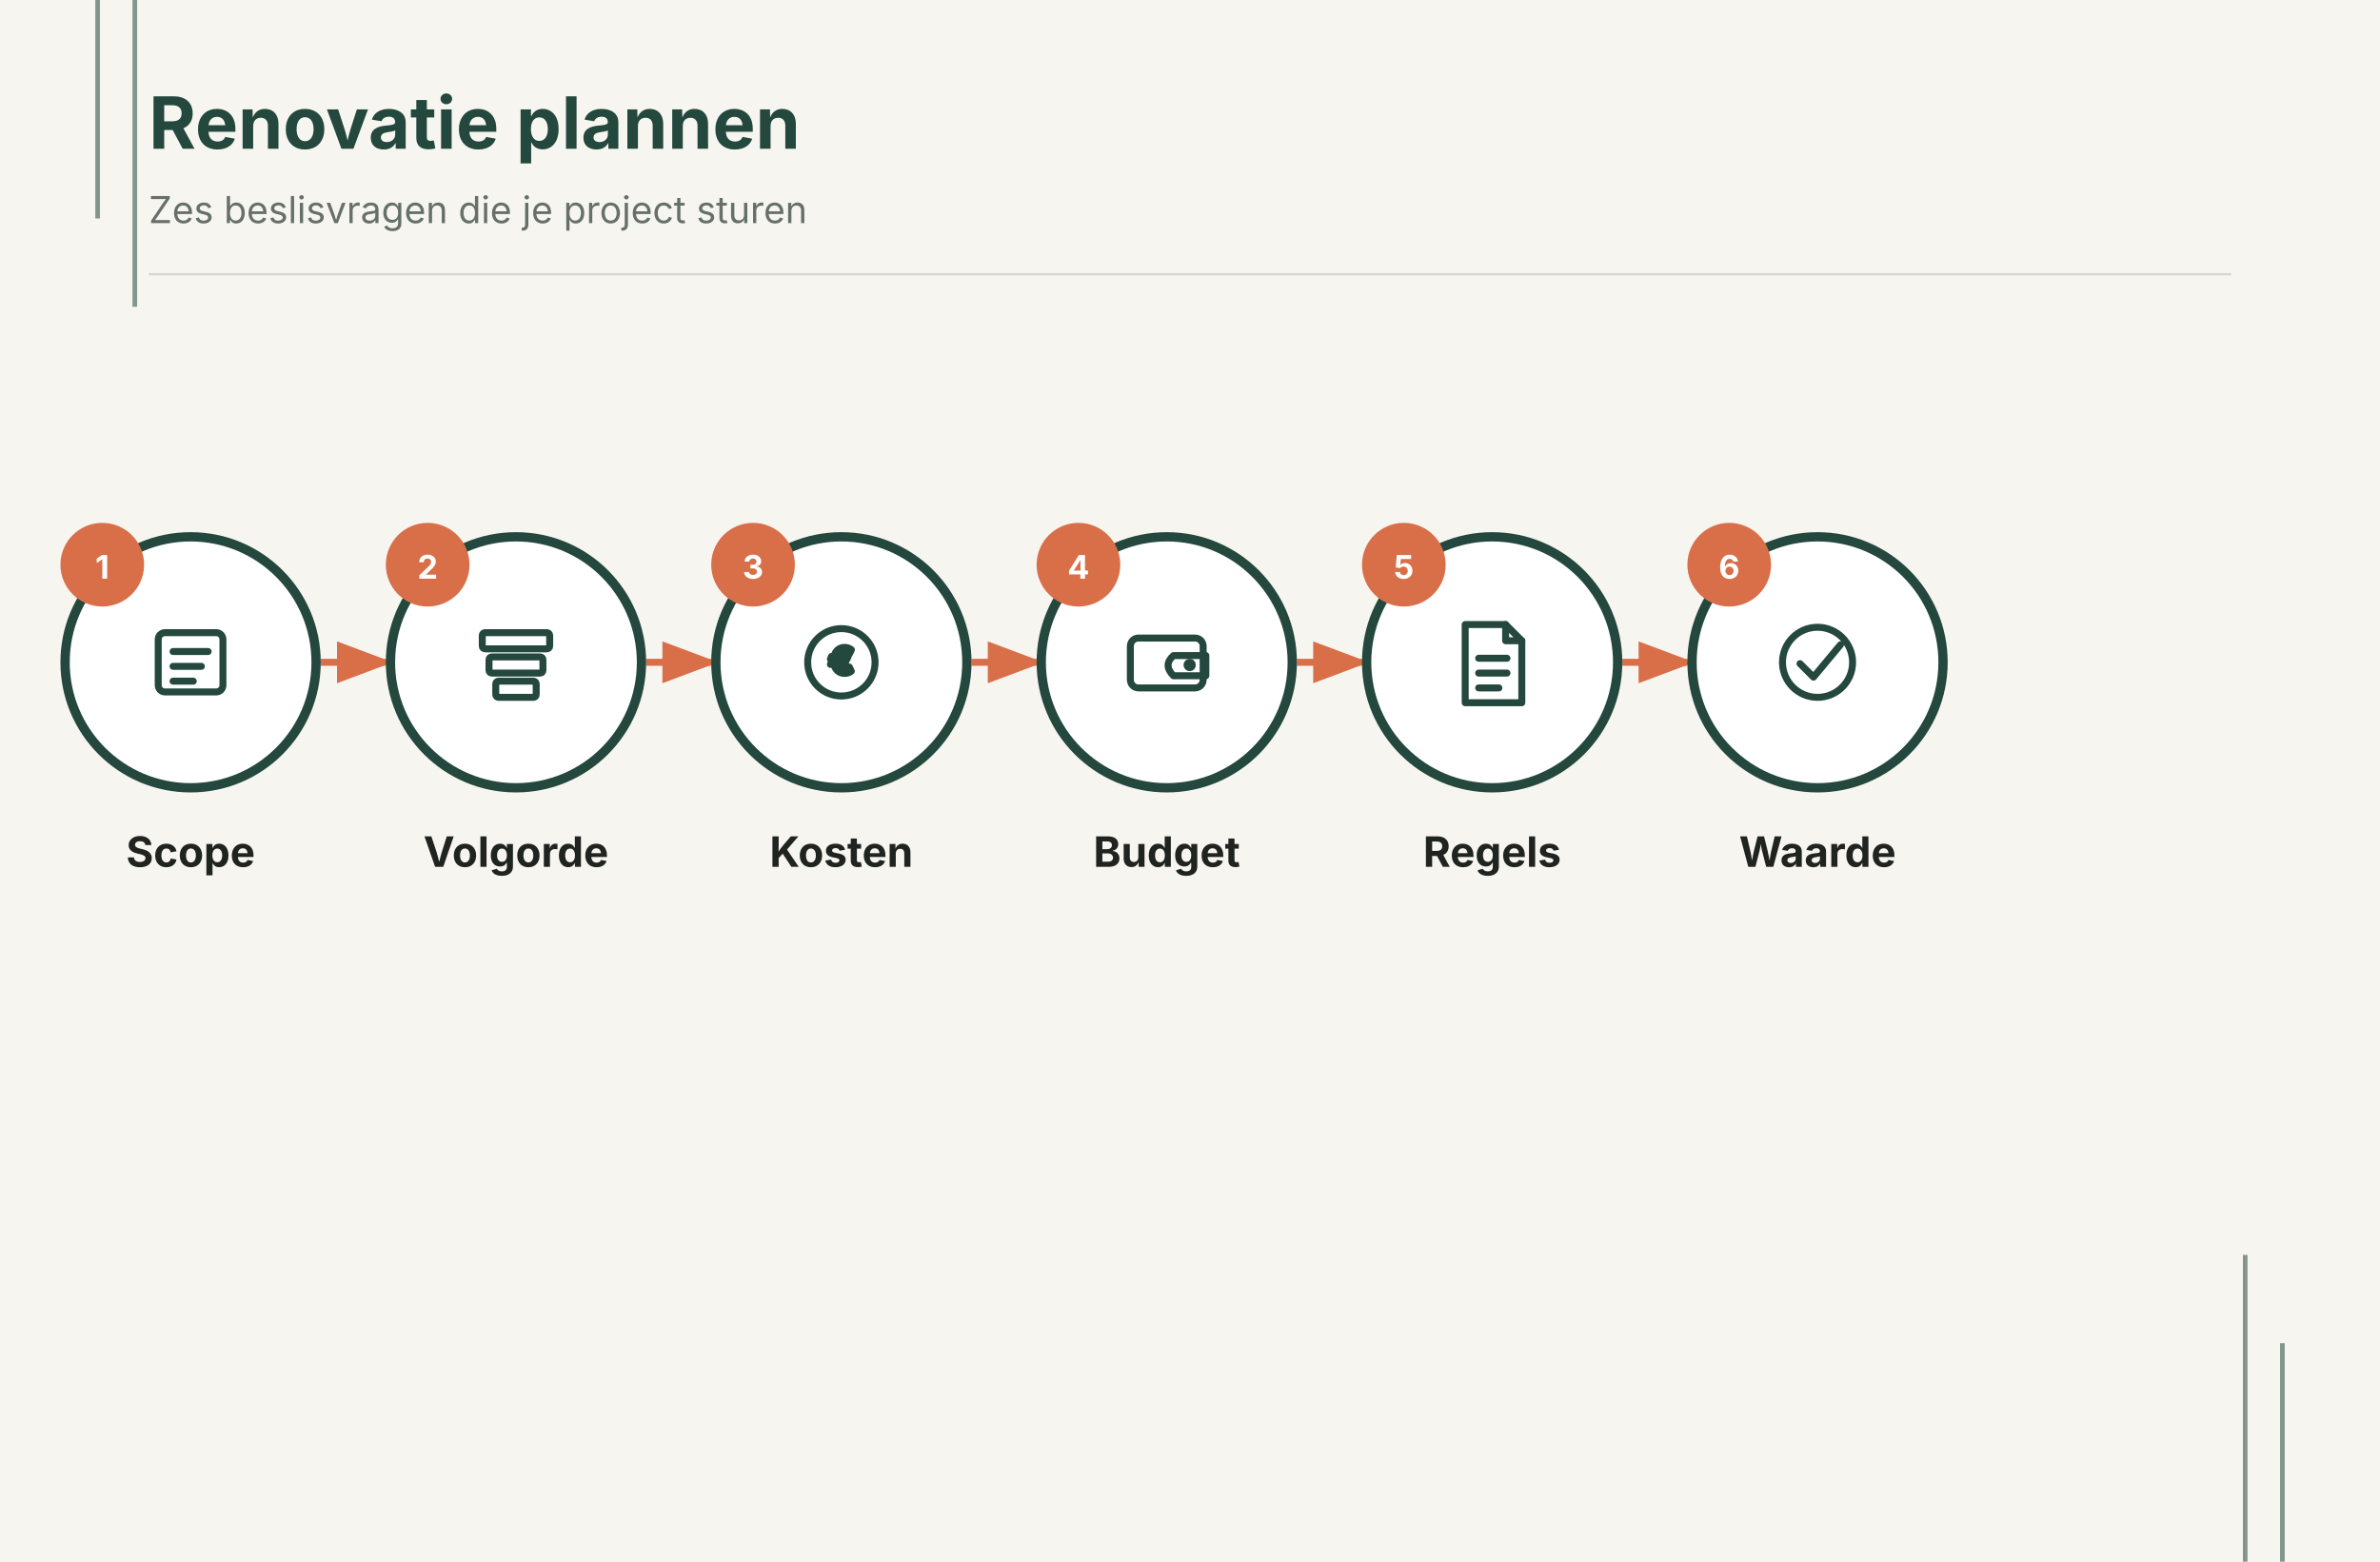
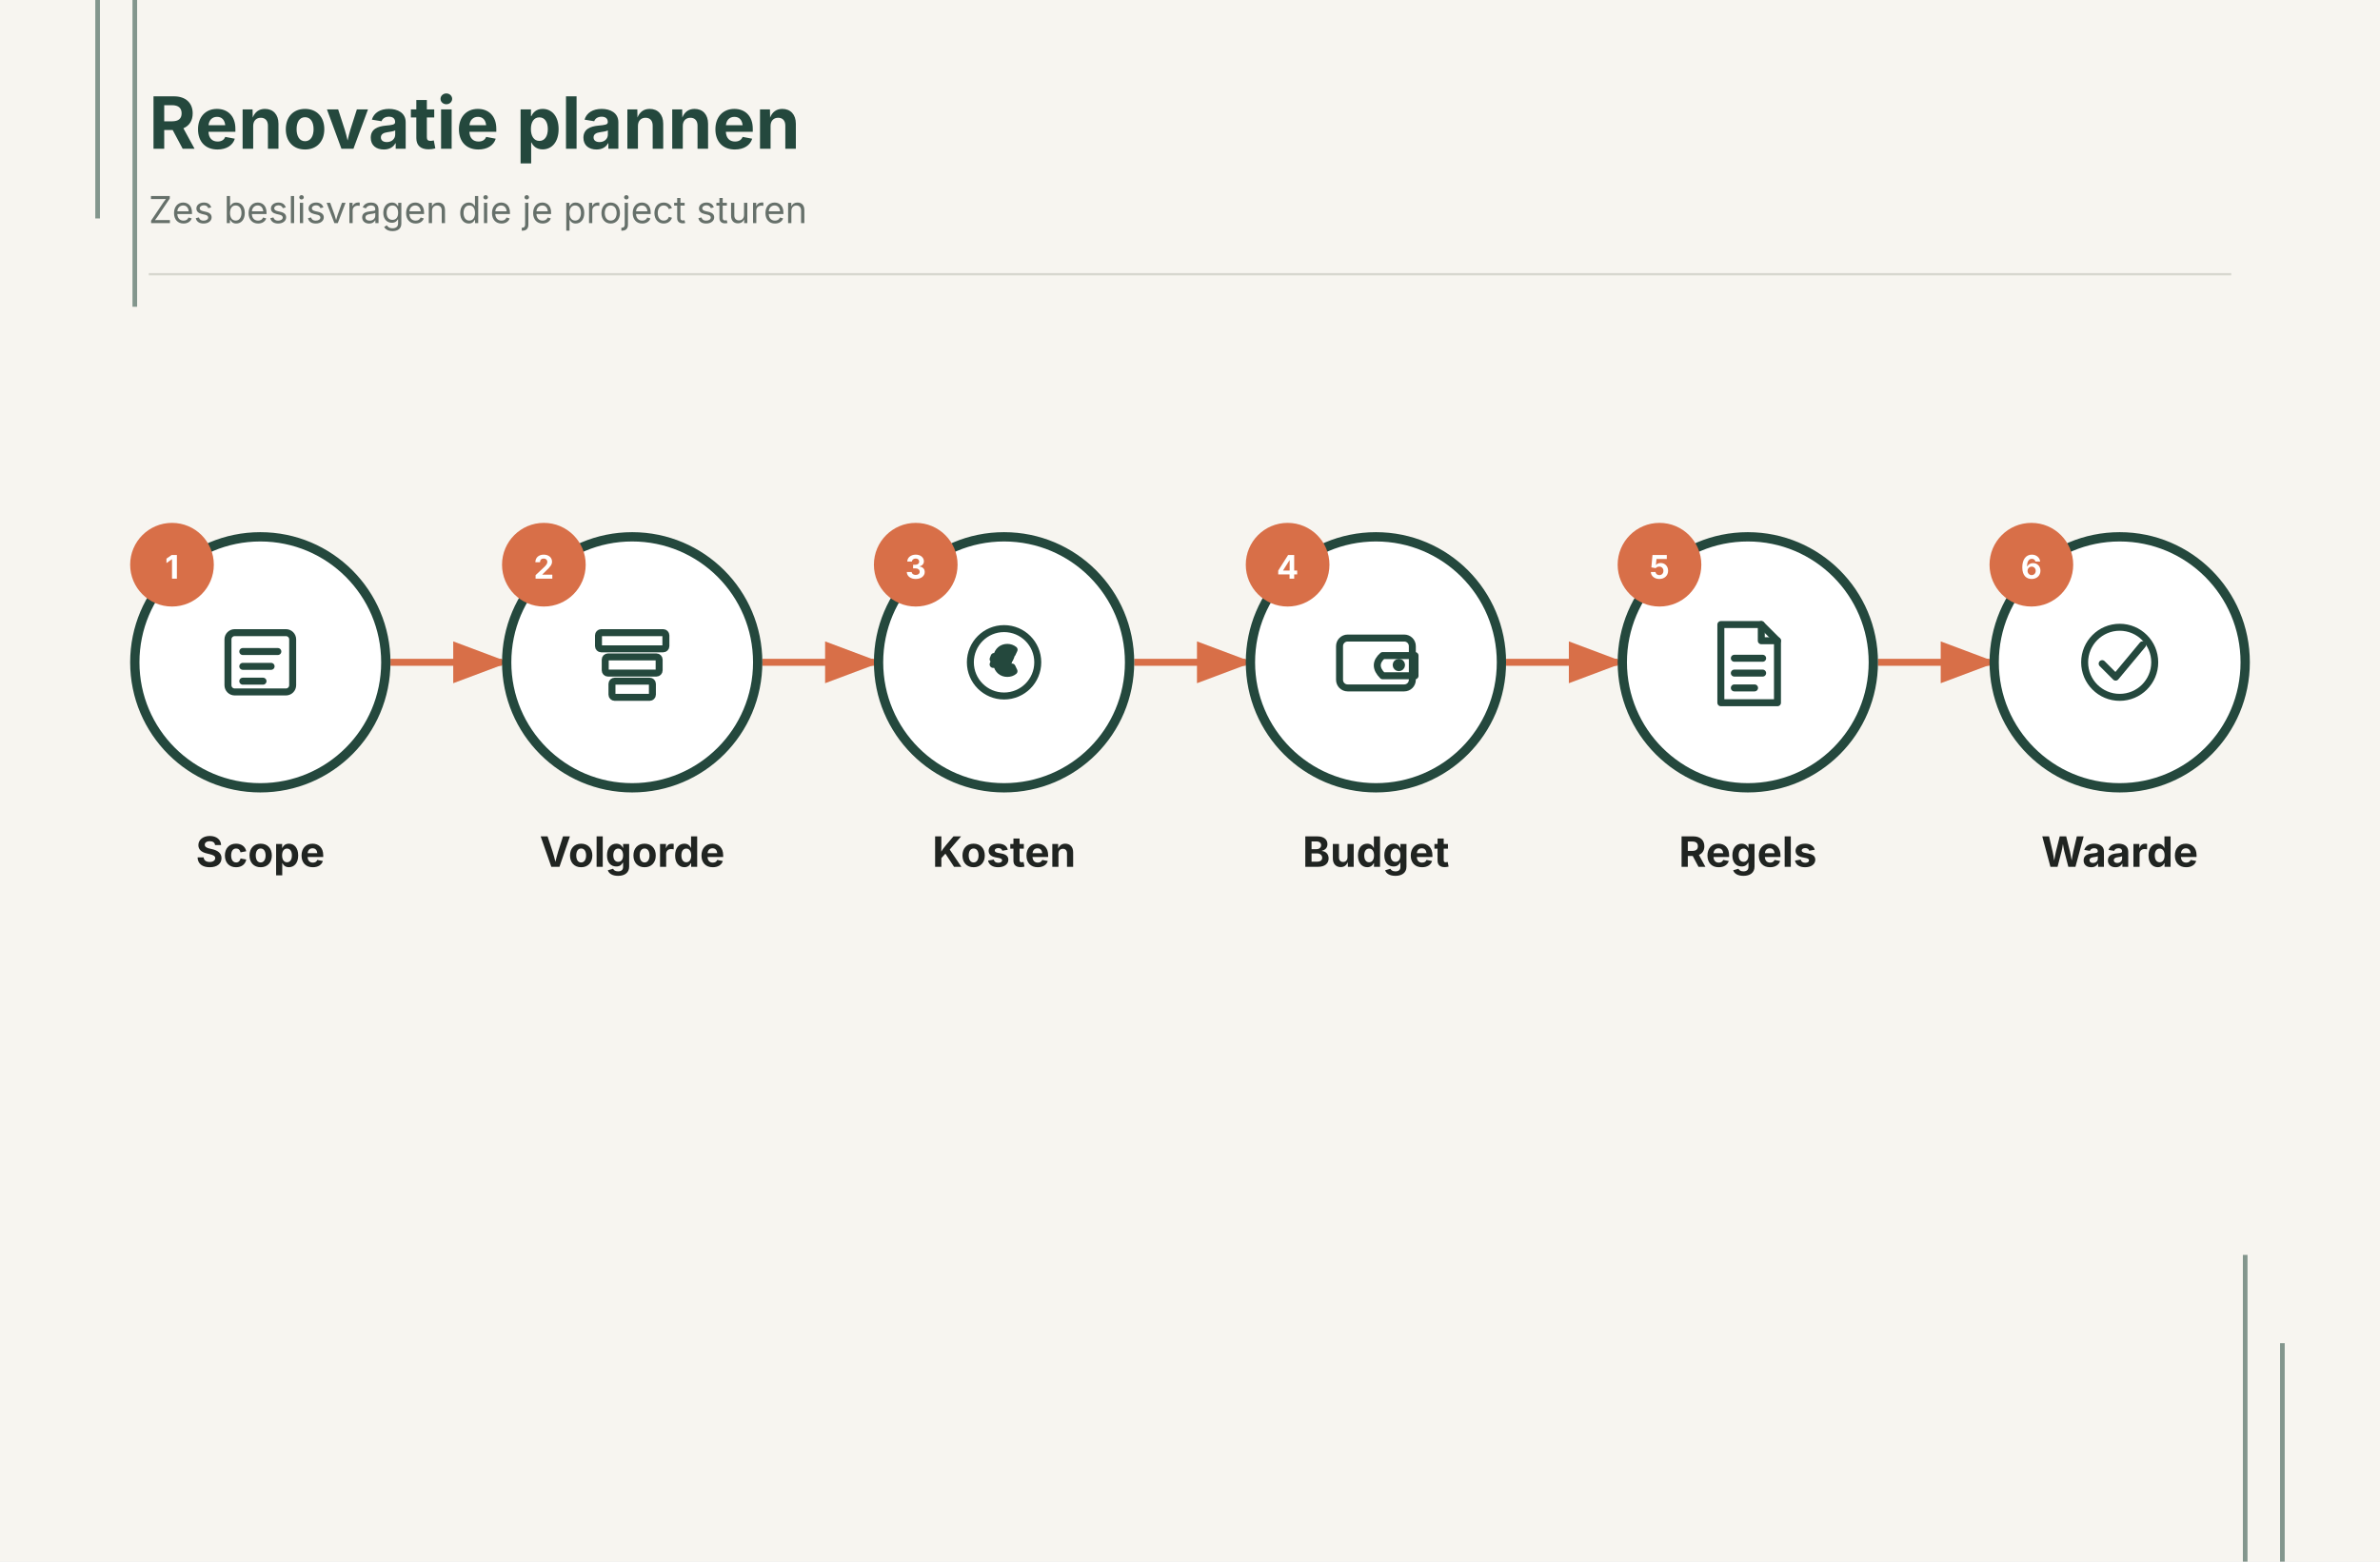
<svg xmlns="http://www.w3.org/2000/svg" width="1024" height="672" viewBox="0 0 1024 672" role="img">
  <defs>
    <marker id="a" markerWidth="8" markerHeight="8" refX="7" refY="3" orient="auto">
      <path d="M0,0 L0,6 L8,3 z" fill="#D86F48" />
    </marker>
  </defs>
  <rect width="1024" height="672" fill="#F7F5F0" />
  <path d="M42 0 V94 M58 0 V132" stroke="#24483D" stroke-width="2" opacity=".55" />
  <path d="M982 672 V578 M966 672 V540" stroke="#24483D" stroke-width="2" opacity=".55" />
  <text x="64" y="64" text-anchor="start" font-family="Inter,Arial,sans-serif" font-size="31" font-weight="700" fill="#24483D">
    <tspan x="64" dy="0">Renovatie plannen</tspan>
  </text>
  <text x="64" y="96" text-anchor="start" font-family="Inter,Arial,sans-serif" font-size="16" font-weight="400" fill="#66706A">
    <tspan x="64" dy="0">Zes beslisvragen die je project sturen</tspan>
  </text>
  <line x1="64" y1="118" x2="960" y2="118" stroke="#D7D7CF" stroke-width="1" />
-   <path d="M 138 285 H 166" stroke="#D86F48" stroke-width="3" marker-end="url(#a)" />
-   <path d="M 278 285 H 306" stroke="#D86F48" stroke-width="3" marker-end="url(#a)" />
-   <path d="M 418 285 H 446" stroke="#D86F48" stroke-width="3" marker-end="url(#a)" />
-   <path d="M 558 285 H 586" stroke="#D86F48" stroke-width="3" marker-end="url(#a)" />
-   <path d="M 698 285 H 726" stroke="#D86F48" stroke-width="3" marker-end="url(#a)" />
-   <circle cx="82" cy="285" r="54" fill="#FFFFFF" stroke="#24483D" stroke-width="4" />
+   <path d="M 168.0 285 H 216.0" stroke="#D86F48" stroke-width="3" marker-end="url(#a)" />
+   <path d="M 328.0 285 H 376.0" stroke="#D86F48" stroke-width="3" marker-end="url(#a)" />
+   <path d="M 488.0 285 H 536.0" stroke="#D86F48" stroke-width="3" marker-end="url(#a)" />
+   <path d="M 648.0 285 H 696.0" stroke="#D86F48" stroke-width="3" marker-end="url(#a)" />
+   <path d="M 808.0 285 H 856.0" stroke="#D86F48" stroke-width="3" marker-end="url(#a)" />
+   <circle cx="112.0" cy="285" r="54" fill="#FFFFFF" stroke="#24483D" stroke-width="4" />
  <g stroke="#24483D" stroke-width="3" fill="none" stroke-linecap="round" stroke-linejoin="round">
-     <rect x="68.08" y="272.24" width="27.84" height="25.52" rx="2.9" />
-     <path d="M 74.46 280.36 H 89.54 M 74.46 286.74 H 86.64 M 74.46 293.12 H 83.16" />
+     <rect x="98.08" y="272.24" width="27.84" height="25.52" rx="2.9" />
+     <path d="M 104.46 280.36 H 119.54 M 104.46 286.74 H 116.64 M 104.46 293.12 H 113.16" />
  </g>
-   <circle cx="44" cy="243" r="18" fill="#D86F48" />
-   <text x="44" y="249" text-anchor="middle" font-family="Inter,Arial,sans-serif" font-size="14" font-weight="700" fill="#FFFFFF">
-     <tspan x="44" dy="0">1</tspan>
+   <circle cx="74.0" cy="243" r="18" fill="#D86F48" />
+   <text x="74.0" y="249" text-anchor="middle" font-family="Inter,Arial,sans-serif" font-size="14" font-weight="700" fill="#FFFFFF">
+     <tspan x="74.0" dy="0">1</tspan>
  </text>
-   <text x="82" y="373" text-anchor="middle" font-family="Inter,Arial,sans-serif" font-size="18" font-weight="700" fill="#202421">
-     <tspan x="82" dy="0">Scope</tspan>
+   <text x="112.0" y="373" text-anchor="middle" font-family="Inter,Arial,sans-serif" font-size="18" font-weight="700" fill="#202421">
+     <tspan x="112.0" dy="0">Scope</tspan>
  </text>
-   <circle cx="222" cy="285" r="54" fill="#FFFFFF" stroke="#24483D" stroke-width="4" />
+   <circle cx="272.0" cy="285" r="54" fill="#FFFFFF" stroke="#24483D" stroke-width="4" />
  <g stroke="#24483D" stroke-width="3" fill="none" stroke-linecap="round" stroke-linejoin="round">
-     <rect x="207.5" y="272.24" width="29" height="6.96" rx="1.16" />
-     <rect x="210.4" y="282.68" width="23.2" height="6.96" rx="1.16" />
-     <rect x="213.3" y="293.12" width="17.4" height="6.96" rx="1.16" />
+     <rect x="257.5" y="272.24" width="29" height="6.96" rx="1.16" />
+     <rect x="260.4" y="282.68" width="23.2" height="6.96" rx="1.16" />
+     <rect x="263.3" y="293.12" width="17.4" height="6.96" rx="1.16" />
  </g>
-   <circle cx="184" cy="243" r="18" fill="#D86F48" />
-   <text x="184" y="249" text-anchor="middle" font-family="Inter,Arial,sans-serif" font-size="14" font-weight="700" fill="#FFFFFF">
-     <tspan x="184" dy="0">2</tspan>
+   <circle cx="234.0" cy="243" r="18" fill="#D86F48" />
+   <text x="234.0" y="249" text-anchor="middle" font-family="Inter,Arial,sans-serif" font-size="14" font-weight="700" fill="#FFFFFF">
+     <tspan x="234.0" dy="0">2</tspan>
  </text>
-   <text x="222" y="373" text-anchor="middle" font-family="Inter,Arial,sans-serif" font-size="18" font-weight="700" fill="#202421">
-     <tspan x="222" dy="0">Volgorde</tspan>
+   <text x="272.0" y="373" text-anchor="middle" font-family="Inter,Arial,sans-serif" font-size="18" font-weight="700" fill="#202421">
+     <tspan x="272.0" dy="0">Volgorde</tspan>
  </text>
-   <circle cx="362" cy="285" r="54" fill="#FFFFFF" stroke="#24483D" stroke-width="4" />
+   <circle cx="432.0" cy="285" r="54" fill="#FFFFFF" stroke="#24483D" stroke-width="4" />
  <g stroke="#24483D" stroke-width="3" fill="none" stroke-linecap="round" stroke-linejoin="round">
-     <circle cx="362" cy="285" r="14.5" />
-     <text x="362" y="289.64" text-anchor="middle" font-family="Inter,Arial,sans-serif" font-size="15" font-weight="700" fill="#24483D">
-       <tspan x="362" dy="0">€</tspan>
+     <circle cx="432.0" cy="285" r="14.5" />
+     <text x="432.0" y="289.64" text-anchor="middle" font-family="Inter,Arial,sans-serif" font-size="15" font-weight="700" fill="#24483D">
+       <tspan x="432.0" dy="0">€</tspan>
    </text>
  </g>
-   <circle cx="324" cy="243" r="18" fill="#D86F48" />
-   <text x="324" y="249" text-anchor="middle" font-family="Inter,Arial,sans-serif" font-size="14" font-weight="700" fill="#FFFFFF">
-     <tspan x="324" dy="0">3</tspan>
+   <circle cx="394.0" cy="243" r="18" fill="#D86F48" />
+   <text x="394.0" y="249" text-anchor="middle" font-family="Inter,Arial,sans-serif" font-size="14" font-weight="700" fill="#FFFFFF">
+     <tspan x="394.0" dy="0">3</tspan>
  </text>
-   <text x="362" y="373" text-anchor="middle" font-family="Inter,Arial,sans-serif" font-size="18" font-weight="700" fill="#202421">
-     <tspan x="362" dy="0">Kosten</tspan>
+   <text x="432.0" y="373" text-anchor="middle" font-family="Inter,Arial,sans-serif" font-size="18" font-weight="700" fill="#202421">
+     <tspan x="432.0" dy="0">Kosten</tspan>
  </text>
-   <circle cx="502" cy="285" r="54" fill="#FFFFFF" stroke="#24483D" stroke-width="4" />
+   <circle cx="592.0" cy="285" r="54" fill="#FFFFFF" stroke="#24483D" stroke-width="4" />
  <g stroke="#24483D" stroke-width="3" fill="none" stroke-linecap="round" stroke-linejoin="round">
-     <rect x="486.34" y="274.56" width="31.32" height="21.46" rx="3.48" />
-     <path d="M 504.9 282.1 H 518.82 V 290.8 H 504.9 Q 500.26 286.16 504.9 282.1 Z" />
-     <circle cx="511.86" cy="286.16" r="1.16" fill="#24483D" />
+     <rect x="576.34" y="274.56" width="31.32" height="21.46" rx="3.48" />
+     <path d="M 594.9 282.1 H 608.82 V 290.8 H 594.9 Q 590.26 286.16 594.9 282.1 Z" />
+     <circle cx="601.86" cy="286.16" r="1.16" fill="#24483D" />
  </g>
-   <circle cx="464" cy="243" r="18" fill="#D86F48" />
-   <text x="464" y="249" text-anchor="middle" font-family="Inter,Arial,sans-serif" font-size="14" font-weight="700" fill="#FFFFFF">
-     <tspan x="464" dy="0">4</tspan>
+   <circle cx="554.0" cy="243" r="18" fill="#D86F48" />
+   <text x="554.0" y="249" text-anchor="middle" font-family="Inter,Arial,sans-serif" font-size="14" font-weight="700" fill="#FFFFFF">
+     <tspan x="554.0" dy="0">4</tspan>
  </text>
-   <text x="502" y="373" text-anchor="middle" font-family="Inter,Arial,sans-serif" font-size="18" font-weight="700" fill="#202421">
-     <tspan x="502" dy="0">Budget</tspan>
+   <text x="592.0" y="373" text-anchor="middle" font-family="Inter,Arial,sans-serif" font-size="18" font-weight="700" fill="#202421">
+     <tspan x="592.0" dy="0">Budget</tspan>
  </text>
-   <circle cx="642" cy="285" r="54" fill="#FFFFFF" stroke="#24483D" stroke-width="4" />
+   <circle cx="752.0" cy="285" r="54" fill="#FFFFFF" stroke="#24483D" stroke-width="4" />
  <g stroke="#24483D" stroke-width="3" fill="none" stroke-linecap="round" stroke-linejoin="round">
-     <path d="M 630.4 268.76 H 647.8 L 654.76 275.72 V 302.4 H 630.4 Z" />
-     <path d="M 647.8 268.76 V 275.72 H 654.76" />
-     <path d="M 636.2 283.26 H 648.38 M 636.2 289.64 H 648.38 M 636.2 296.02 H 644.9" />
+     <path d="M 740.4 268.76 H 757.8 L 764.76 275.72 V 302.4 H 740.4 Z" />
+     <path d="M 757.8 268.76 V 275.72 H 764.76" />
+     <path d="M 746.2 283.26 H 758.38 M 746.2 289.64 H 758.38 M 746.2 296.02 H 754.9" />
  </g>
-   <circle cx="604" cy="243" r="18" fill="#D86F48" />
-   <text x="604" y="249" text-anchor="middle" font-family="Inter,Arial,sans-serif" font-size="14" font-weight="700" fill="#FFFFFF">
-     <tspan x="604" dy="0">5</tspan>
+   <circle cx="714.0" cy="243" r="18" fill="#D86F48" />
+   <text x="714.0" y="249" text-anchor="middle" font-family="Inter,Arial,sans-serif" font-size="14" font-weight="700" fill="#FFFFFF">
+     <tspan x="714.0" dy="0">5</tspan>
  </text>
-   <text x="642" y="373" text-anchor="middle" font-family="Inter,Arial,sans-serif" font-size="18" font-weight="700" fill="#202421">
-     <tspan x="642" dy="0">Regels</tspan>
+   <text x="752.0" y="373" text-anchor="middle" font-family="Inter,Arial,sans-serif" font-size="18" font-weight="700" fill="#202421">
+     <tspan x="752.0" dy="0">Regels</tspan>
  </text>
-   <circle cx="782" cy="285" r="54" fill="#FFFFFF" stroke="#24483D" stroke-width="4" />
+   <circle cx="912.0" cy="285" r="54" fill="#FFFFFF" stroke="#24483D" stroke-width="4" />
  <g stroke="#24483D" stroke-width="3" fill="none" stroke-linecap="round" stroke-linejoin="round">
-     <circle cx="782" cy="285" r="15.08" />
-     <path d="M 774.46 285.58 L 780.26 291.38 L 791.86 277.46" />
+     <circle cx="912.0" cy="285" r="15.08" />
+     <path d="M 904.46 285.58 L 910.26 291.38 L 921.86 277.46" />
  </g>
-   <circle cx="744" cy="243" r="18" fill="#D86F48" />
-   <text x="744" y="249" text-anchor="middle" font-family="Inter,Arial,sans-serif" font-size="14" font-weight="700" fill="#FFFFFF">
-     <tspan x="744" dy="0">6</tspan>
+   <circle cx="874.0" cy="243" r="18" fill="#D86F48" />
+   <text x="874.0" y="249" text-anchor="middle" font-family="Inter,Arial,sans-serif" font-size="14" font-weight="700" fill="#FFFFFF">
+     <tspan x="874.0" dy="0">6</tspan>
  </text>
-   <text x="782" y="373" text-anchor="middle" font-family="Inter,Arial,sans-serif" font-size="18" font-weight="700" fill="#202421">
-     <tspan x="782" dy="0">Waarde</tspan>
+   <text x="912.0" y="373" text-anchor="middle" font-family="Inter,Arial,sans-serif" font-size="18" font-weight="700" fill="#202421">
+     <tspan x="912.0" dy="0">Waarde</tspan>
  </text>
</svg>
